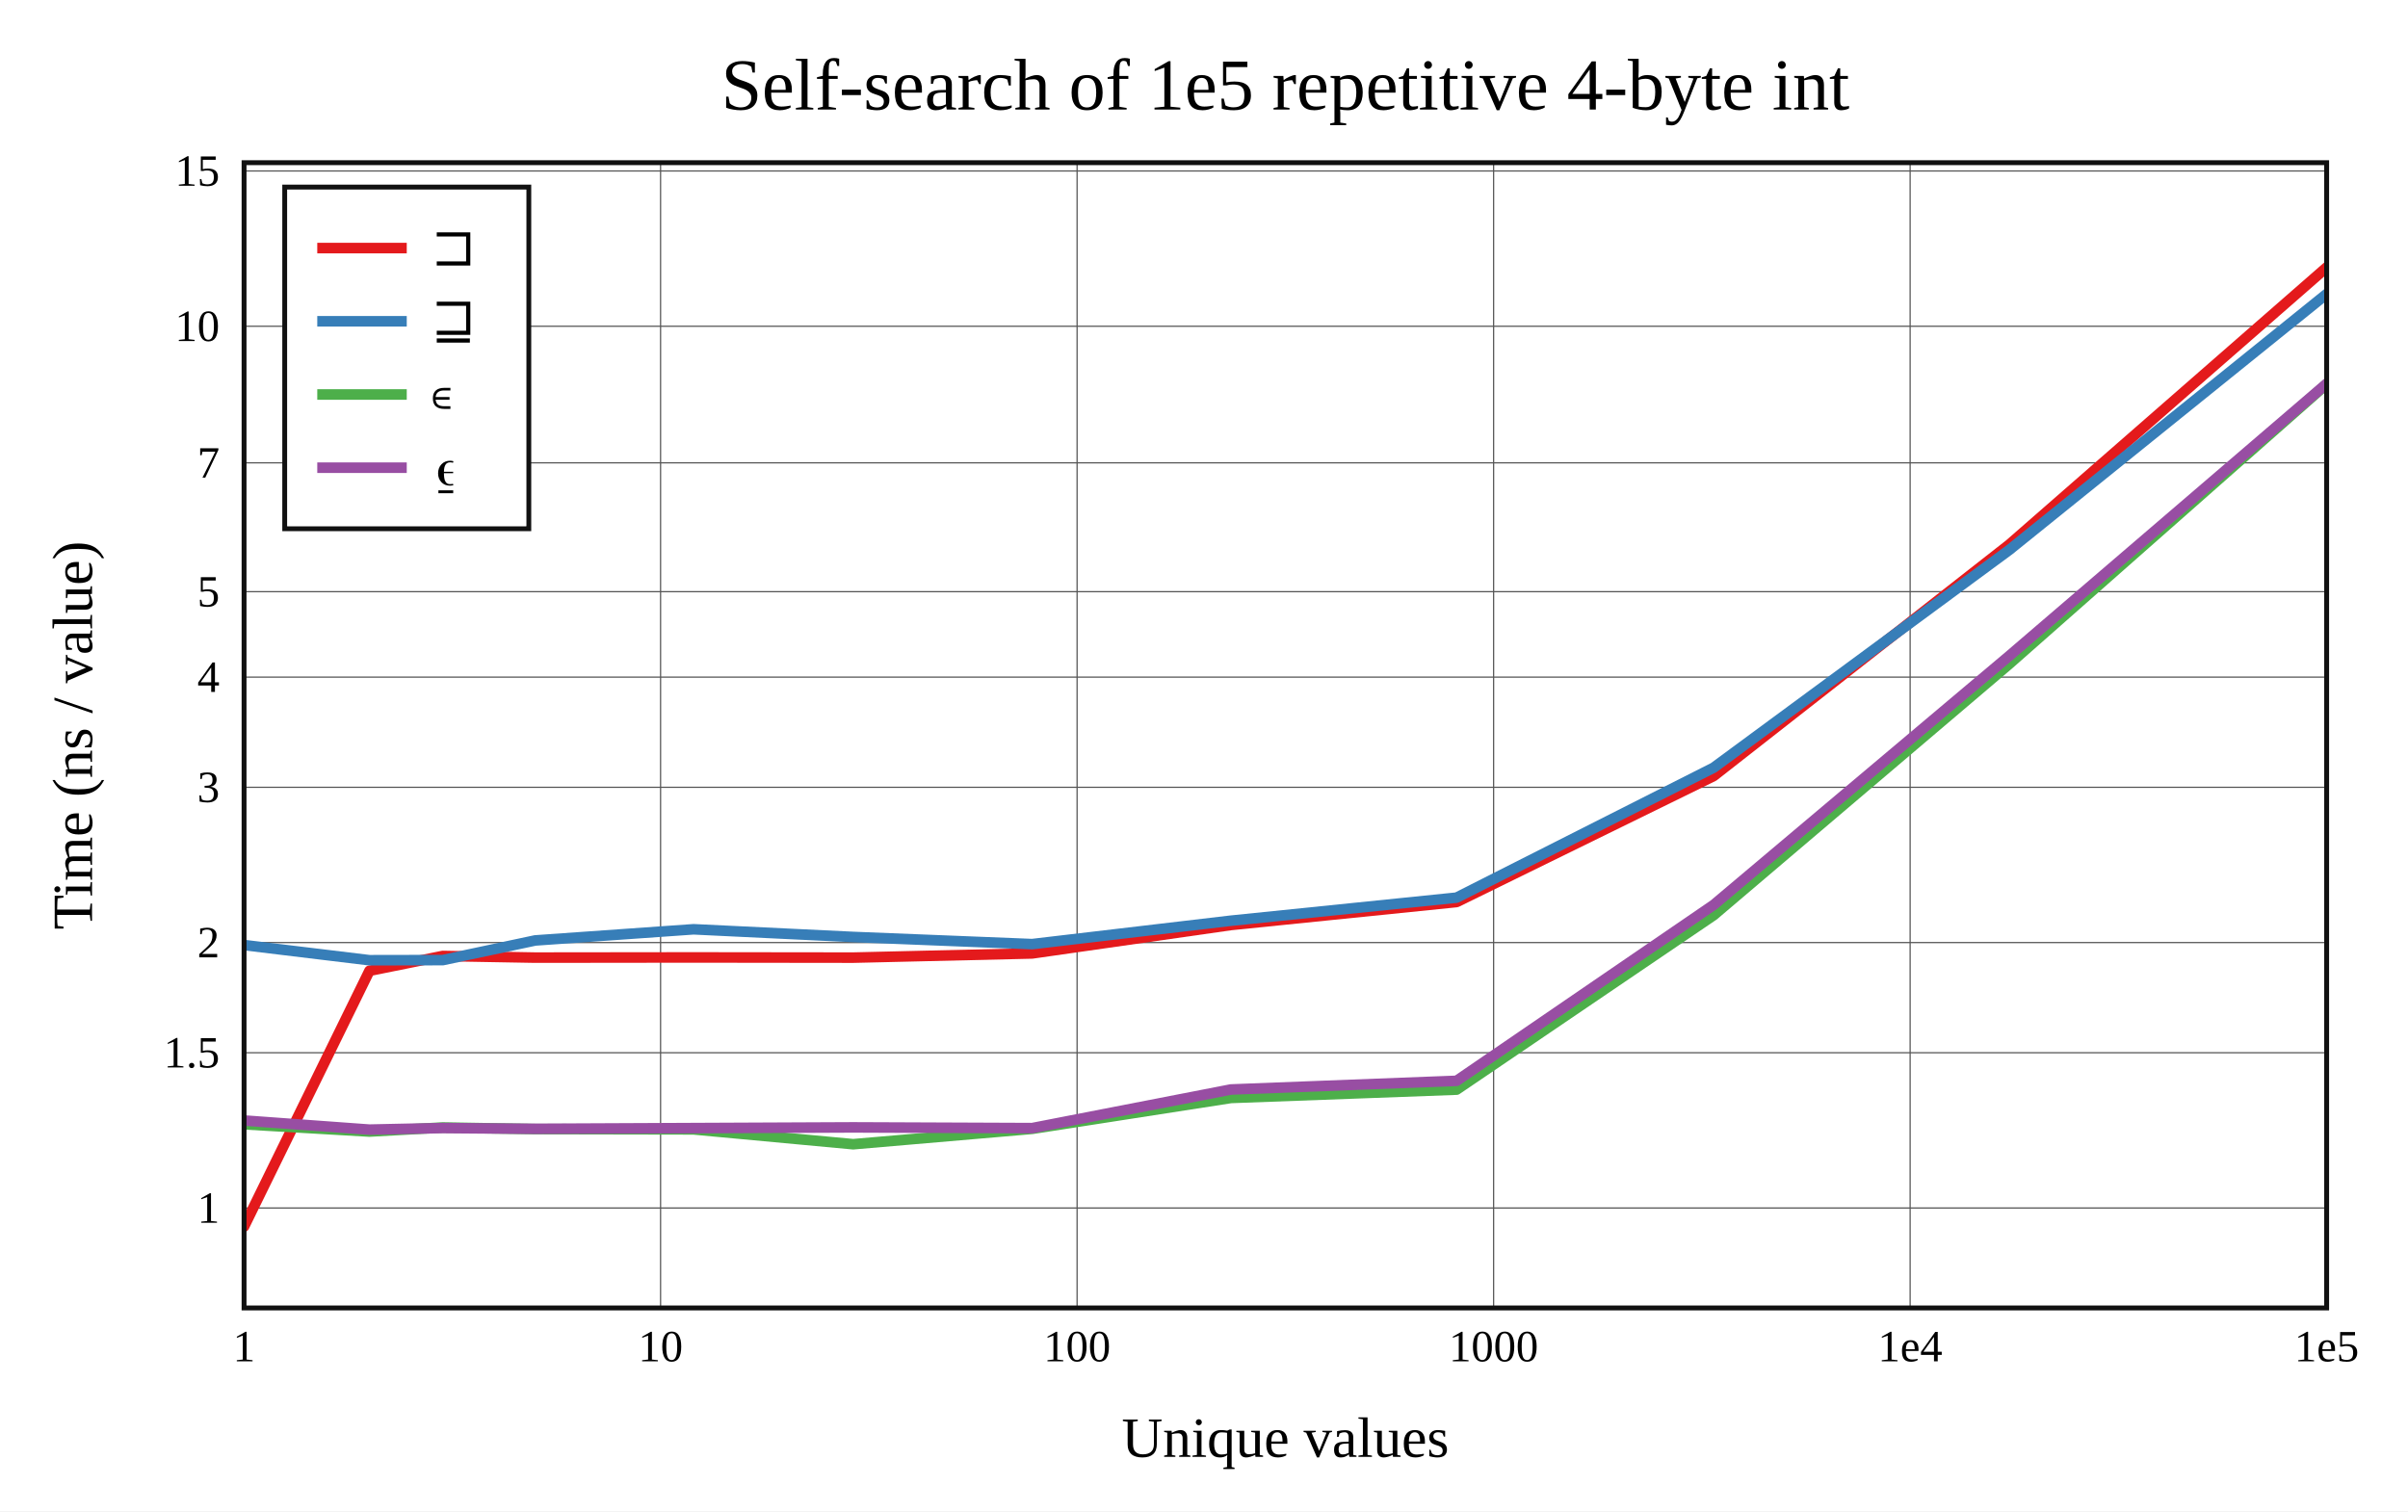
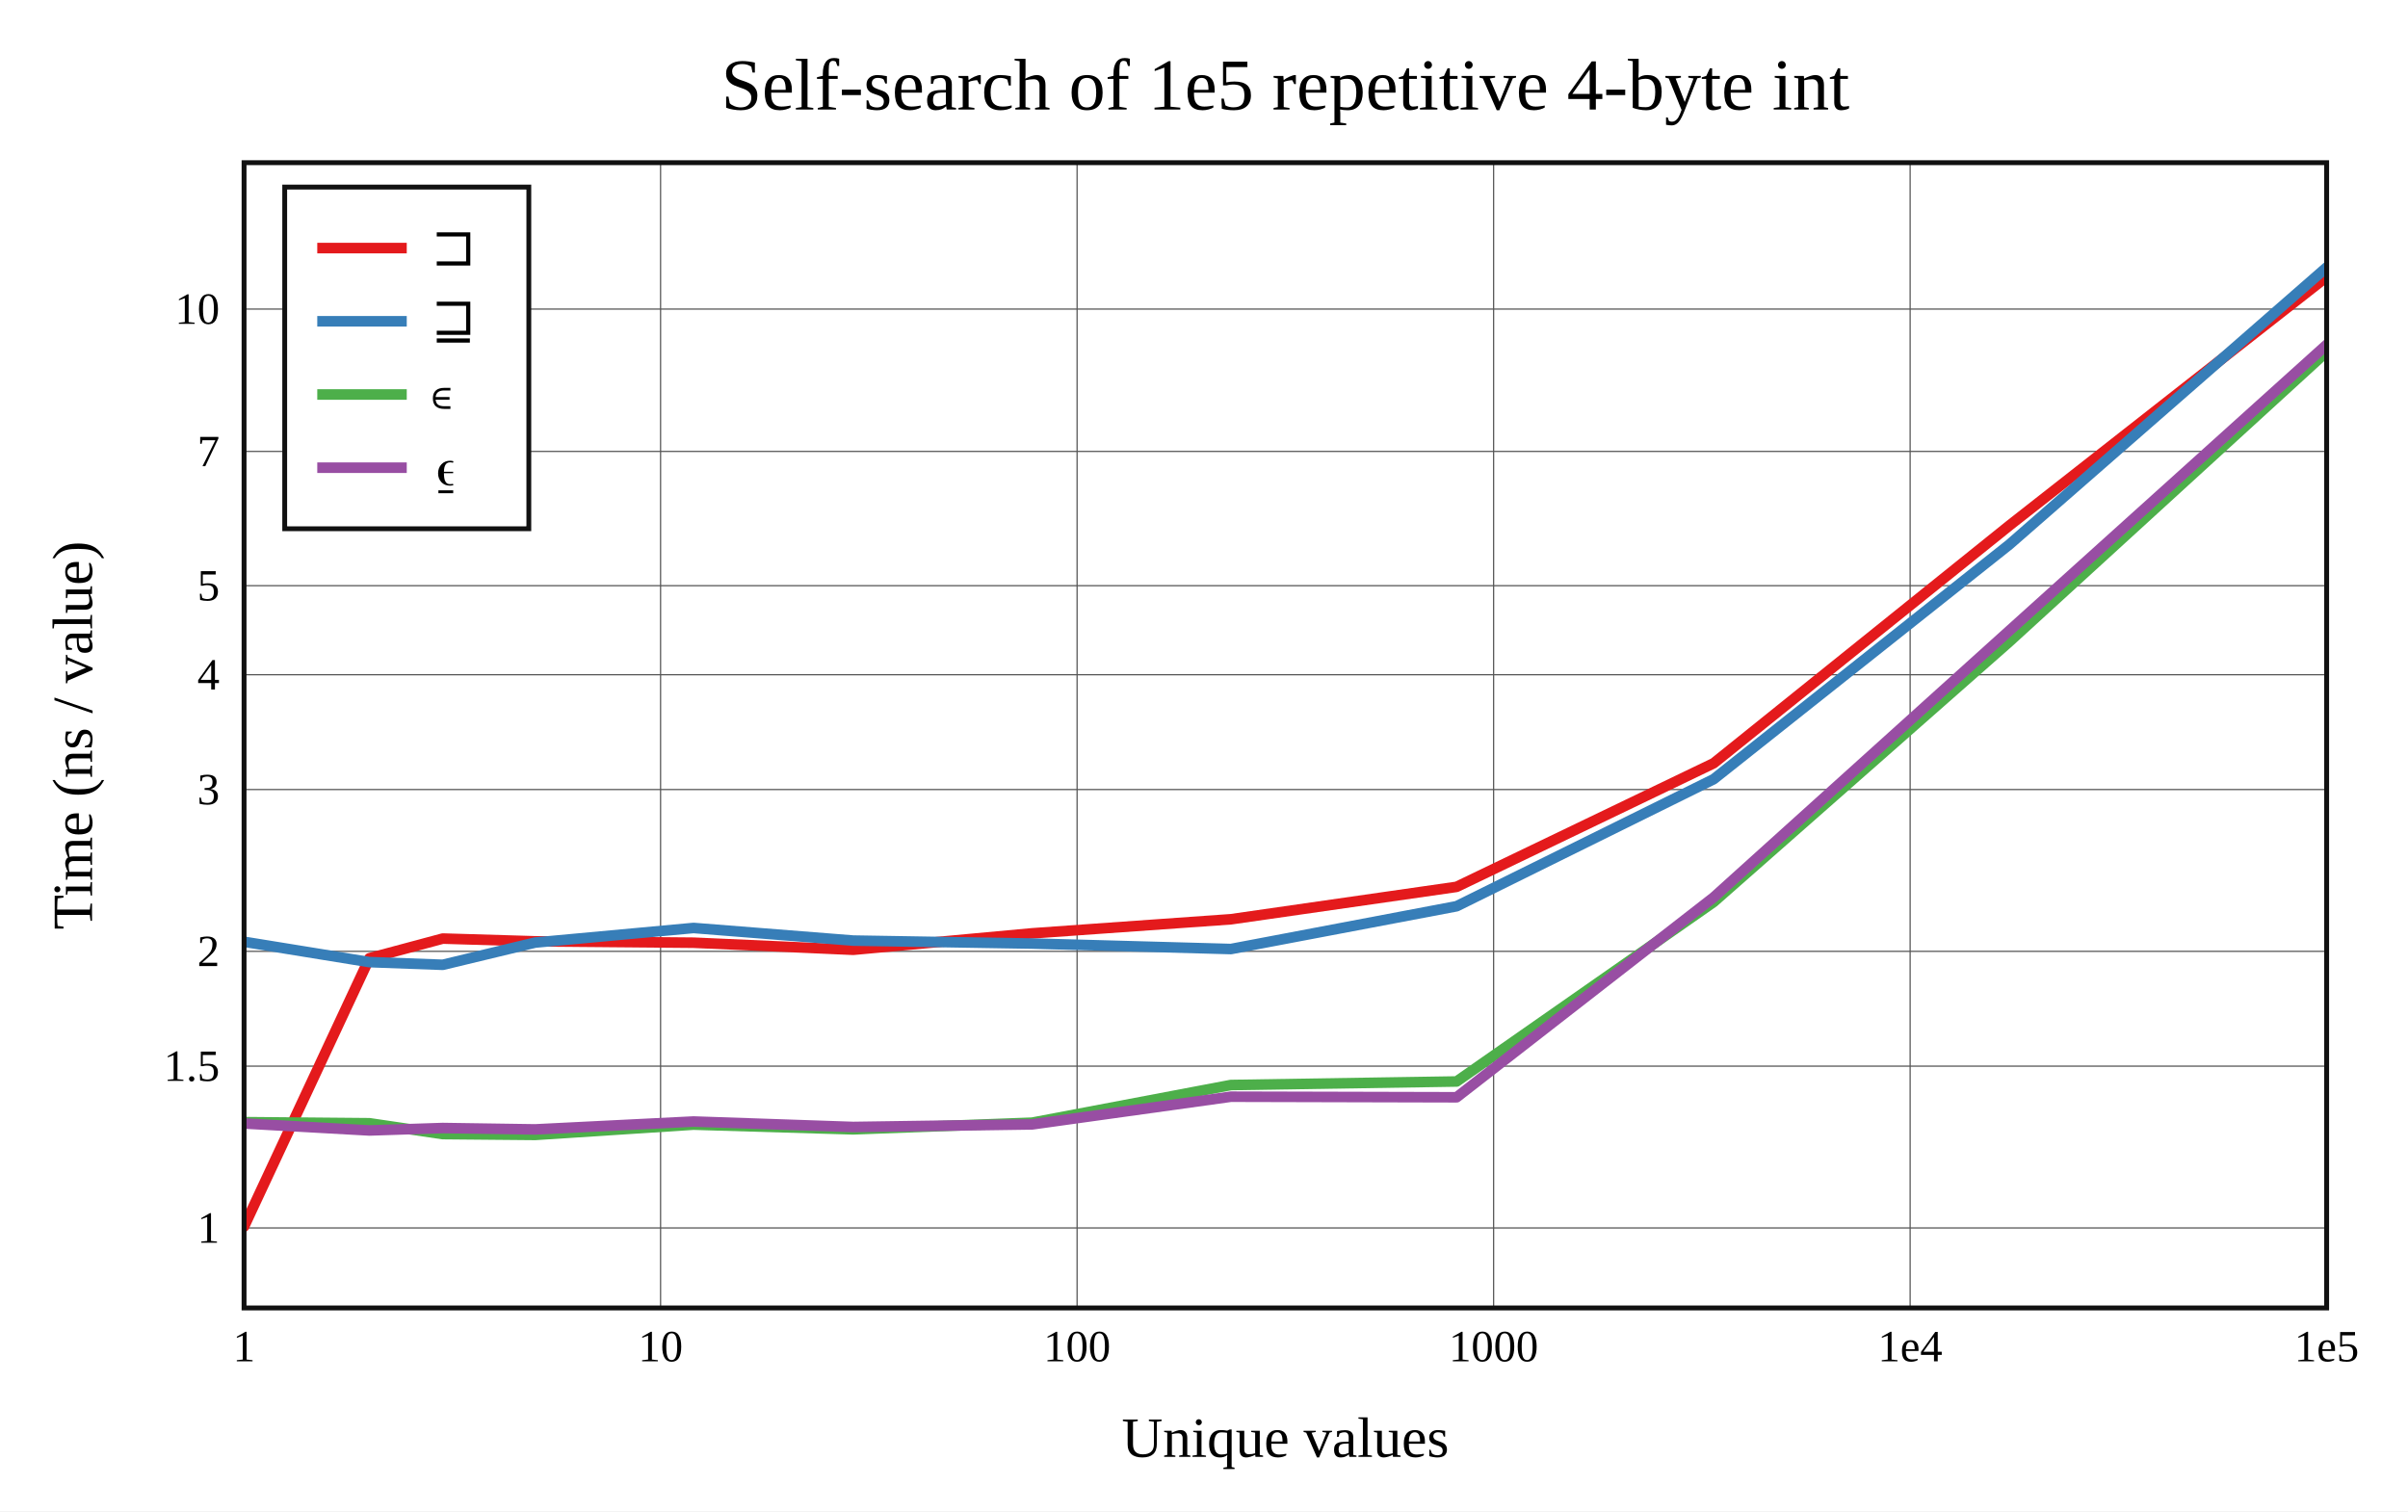
<svg xmlns="http://www.w3.org/2000/svg" viewBox="-60 -40 592 371.6" height="557.4" width="888">
  <g stroke-width="2.6" font-size="14px" text-anchor="middle">
    <defs>
      <clipPath id="clip">
        <rect x="0" y="0" width="512" height="281.6" />
      </clipPath>
    </defs>
    <rect fill="white" x="-60" y="-40" width="592" height="371.6" />
    <text dy="0.33em" font-size="18px" x="256" y="-19">Self-search of 1e5 repetitive 4-byte int</text>
    <text dy="0.33em" x="256" y="313.6">Unique values</text>
    <text dy="0.33em" transform="rotate(-90)" x="-140.8" y="-42">Time (ns / value)</text>
    <g stroke-width="0.3" stroke="#555">
      <path d="M102.4 0v281.6" />
      <path d="M204.8 0v281.6" />
      <path d="M307.2 0v281.6" />
      <path d="M409.6 0v281.6" />
-       <path d="M0 257.028h512" />
-       <path d="M0 218.85h512" />
-       <path d="M0 191.762h512" />
-       <path d="M0 153.583h512" />
-       <path d="M0 126.495h512" />
-       <path d="M0 105.484h512" />
-       <path d="M0 73.802h512" />
-       <path d="M0 40.218h512" />
-       <path d="M0 2.04h512" />
+       <path d="M0 261.931h512" />
+       <path d="M0 222.146h512" />
+       <path d="M0 193.918h512" />
+       <path d="M0 154.133h512" />
+       <path d="M0 125.905h512" />
+       <path d="M0 104.009h512" />
+       <path d="M0 70.994h512" />
+       <path d="M0 35.997h512" />
    </g>
    <g font-size="11px">
      <text dy="0.33em" x="0" y="291.1">1</text>
      <text dy="0.33em" x="102.4" y="291.1">10</text>
      <text dy="0.33em" x="204.8" y="291.1">100</text>
      <text dy="0.33em" x="307.2" y="291.1">1000</text>
      <text dy="0.33em" x="409.6" y="291.1">1e4</text>
      <text dy="0.33em" x="512" y="291.1">1e5</text>
      <g text-anchor="end">
-         <text dy="0.33em" x="-6" y="257.028">1</text>
-         <text dy="0.33em" x="-6" y="218.85">1.5</text>
-         <text dy="0.33em" x="-6" y="191.762">2</text>
-         <text dy="0.33em" x="-6" y="153.583">3</text>
-         <text dy="0.33em" x="-6" y="126.495">4</text>
-         <text dy="0.33em" x="-6" y="105.484">5</text>
-         <text dy="0.33em" x="-6" y="73.802">7</text>
-         <text dy="0.33em" x="-6" y="40.218">10</text>
-         <text dy="0.33em" x="-6" y="2.04">15</text>
+         <text dy="0.33em" x="-6" y="261.931">1</text>
+         <text dy="0.33em" x="-6" y="222.146">1.5</text>
+         <text dy="0.33em" x="-6" y="193.918">2</text>
+         <text dy="0.33em" x="-6" y="154.133">3</text>
+         <text dy="0.33em" x="-6" y="125.905">4</text>
+         <text dy="0.33em" x="-6" y="104.009">5</text>
+         <text dy="0.33em" x="-6" y="70.994">7</text>
+         <text dy="0.33em" x="-6" y="35.997">10</text>
      </g>
    </g>
    <rect stroke-width="1.2" stroke="#111" fill="white" transform="translate(10,6)" x="0" y="0" width="60" height="84" />
    <g clip-path="url(#clip)" fill="none" stroke-linecap="round" stroke-linejoin="round">
-       <path stroke="#e41a1c" d="M0 261.6L30.825 198.703L48.857 195.059L71.575 195.461L110.508 195.416L149.75 195.464L193.75 194.43L242.608 187.441L298.103 181.791L361.308 150.803L434.007 93.881L518.573 20" />
-       <path stroke="#377eb8" d="M0 192.373L30.825 196.104L48.857 196.072L71.575 191.24L110.508 188.497L149.75 190.383L193.75 192.144L242.608 186.388L298.103 180.714L361.308 148.75L434.007 95.192L518.573 26.981" />
-       <path stroke="#4daf4a" d="M0 236.445L30.825 238.229L48.857 237.234L71.575 237.623L110.508 237.695L149.75 241.345L193.75 237.559L242.608 229.967L298.103 227.92L361.308 185.02L434.007 123.22L518.573 48.635" />
-       <path stroke="#984ea3" d="M0 235.514L30.825 237.757L48.857 237.368L71.575 237.556L110.508 237.382L149.75 237.207L193.75 237.386L242.608 227.888L298.103 225.756L361.308 182.488L434.007 121.236L518.573 48.699" />
+       <path stroke="#e41a1c" d="M0 261.6L30.825 195.613L48.857 190.781L71.575 191.459L110.508 191.795L149.75 193.536L193.75 189.494L242.608 186.032L298.103 178.06L361.308 147.664L434.007 89.213L518.573 22.912" />
+       <path stroke="#377eb8" d="M0 191.566L30.825 196.569L48.857 197.228L71.575 191.759L110.508 188.173L149.75 191.275L193.75 192.003L242.608 193.351L298.103 182.83L361.308 151.583L434.007 93.88L518.573 20" />
+       <path stroke="#4daf4a" d="M0 235.92L30.825 236.191L48.857 238.853L71.575 239.056L110.508 236.528L149.75 237.687L193.75 236.046L242.608 226.788L298.103 225.919L361.308 181.783L434.007 117.764L518.573 40.488" />
+       <path stroke="#984ea3" d="M0 236.243L30.825 237.96L48.857 237.366L71.575 237.702L110.508 235.765L149.75 237.105L193.75 236.466L242.608 229.662L298.103 229.802L361.308 180.637L434.007 115.059L518.573 38.845" />
    </g>
    <rect stroke-width="1.2" stroke="#111" fill="none" x="0" y="0" width="512" height="281.6" />
    <g transform="translate(10,6)" text-anchor="start" font-size="13px">
      <rect fill="white" opacity="0.6" x="0.65" y="0.65" width="58.7" height="82.7" />
      <path stroke="#e41a1c" d="M8 15h22" />
      <path stroke="#377eb8" d="M8 33h22" />
      <path stroke="#4daf4a" d="M8 51h22" />
      <path stroke="#984ea3" d="M8 69h22" />
      <text dy="0.33em" x="36" y="15">⊐</text>
      <text dy="0.33em" x="36" y="33">⊒</text>
      <text dy="0.33em" x="36" y="51">∊</text>
      <text dy="0.33em" x="36" y="69">⍷</text>
    </g>
  </g>
</svg>
